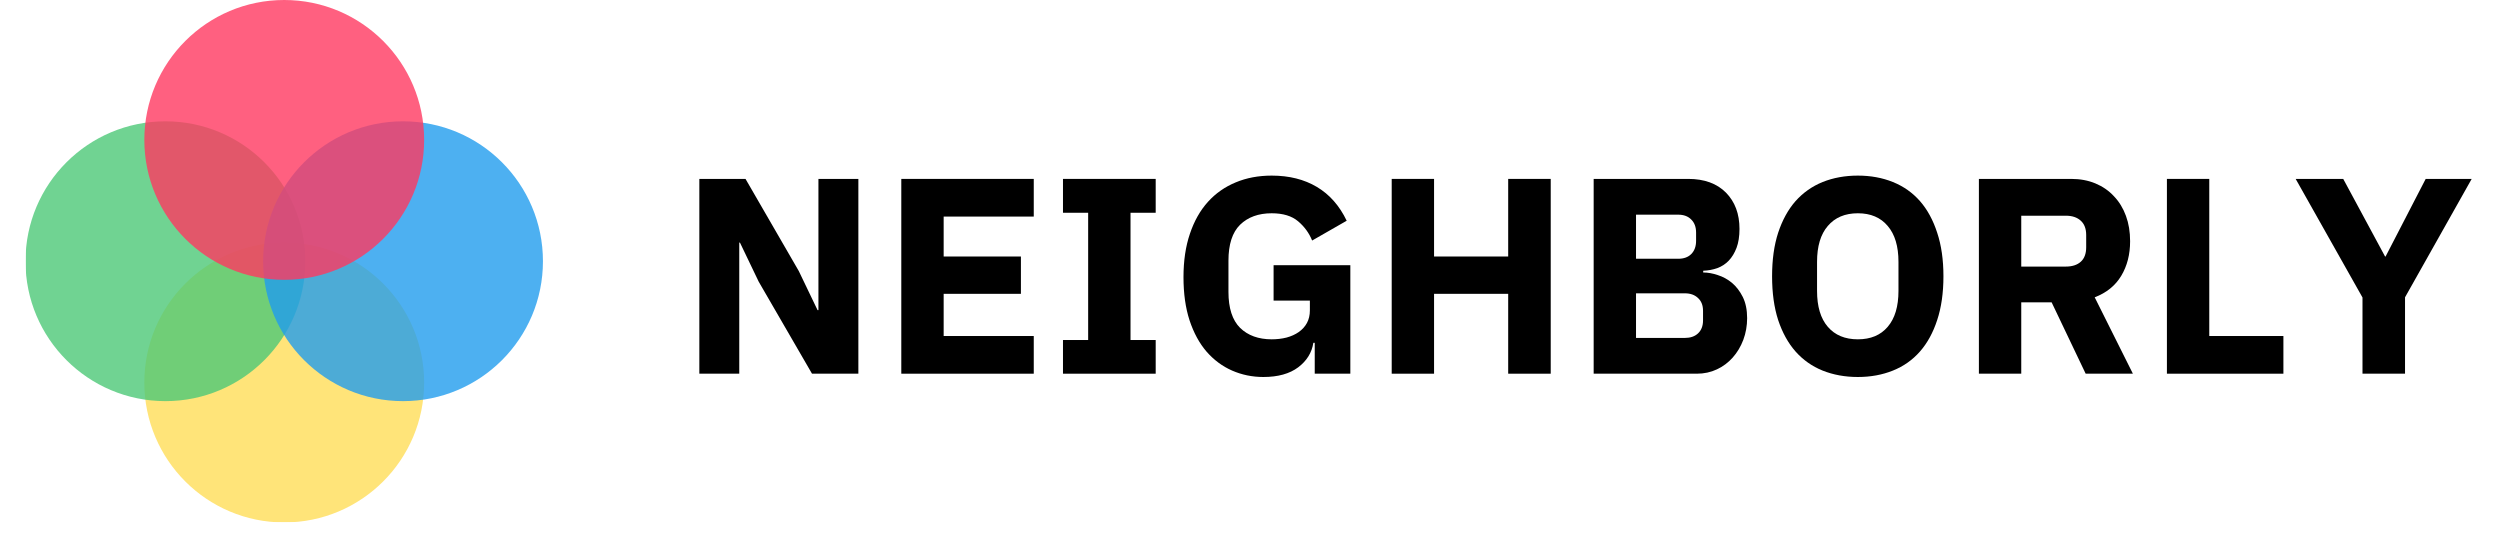
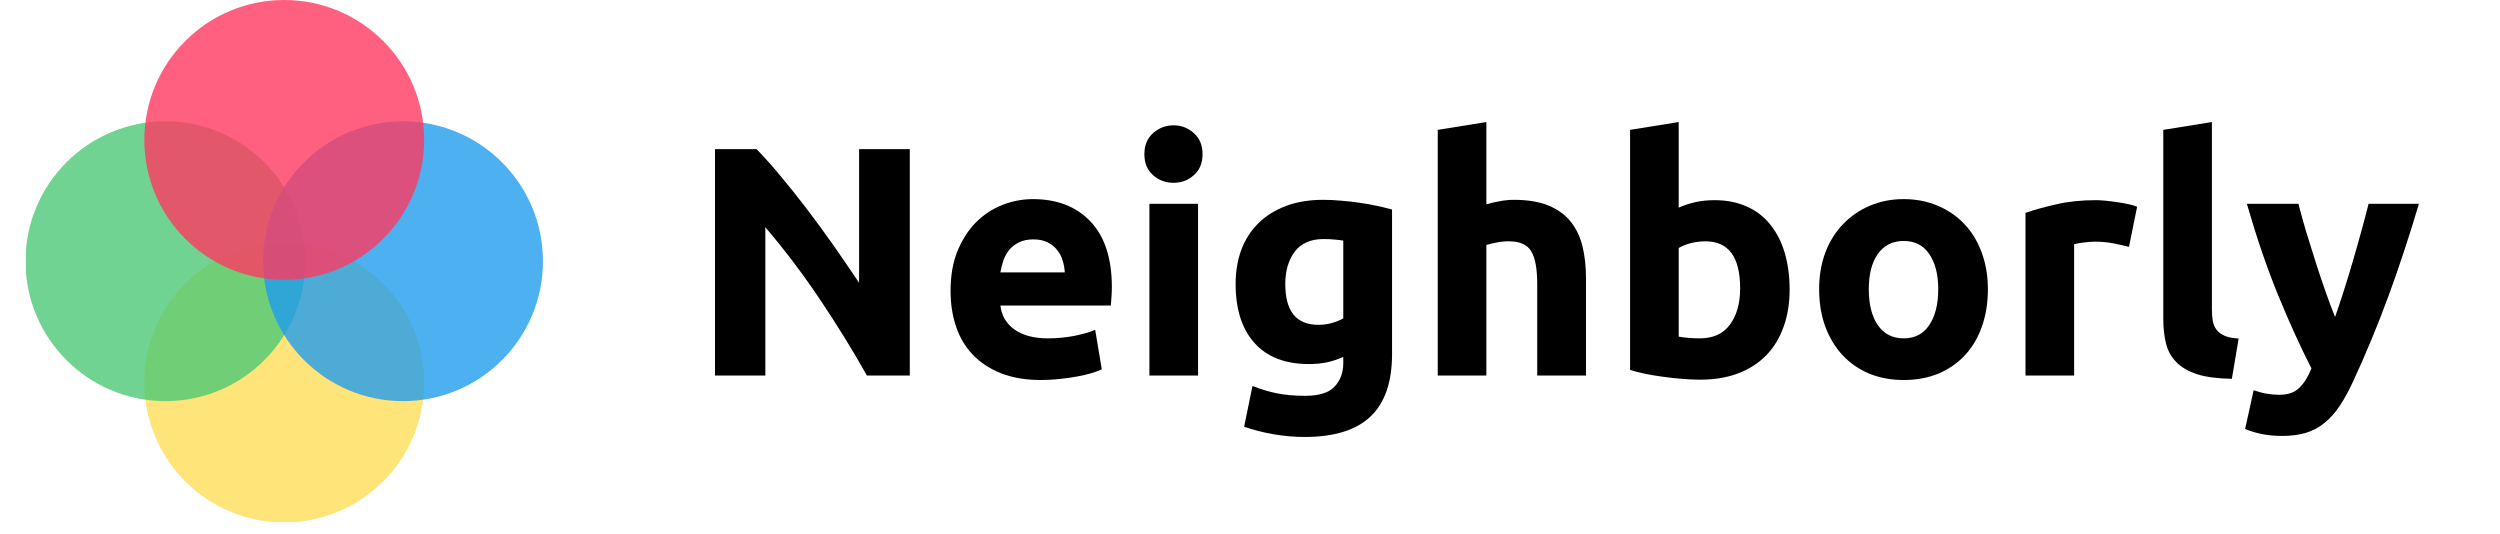
<svg xmlns="http://www.w3.org/2000/svg" width="300" zoomAndPan="magnify" viewBox="0 0 224.88 48" height="64" preserveAspectRatio="xMidYMid meet" version="1.0">
  <defs>
-     <filter x="0%" y="0%" width="100%" height="100%" id="8649a2ce3e">
+     <filter x="0%" y="0%" width="100%" height="100%" id="55e26b3ce9">
      <feColorMatrix values="0 0 0 0 1 0 0 0 0 1 0 0 0 0 1 0 0 0 1 0" color-interpolation-filters="sRGB" />
    </filter>
    <g />
-     <clipPath id="46a9da7d7d">
+     <clipPath id="df8c32d75e">
      <path d="M 12 21 L 39 21 L 39 47.02 L 12 47.02 Z M 12 21 " clip-rule="nonzero" />
    </clipPath>
-     <mask id="359b018740">
-       <g filter="url(#8649a2ce3e)">
+     <mask id="2fe4ad97a5">
+       <g filter="url(#55e26b3ce9)">
        <rect x="-22.488" width="269.856" fill="#000000" y="-4.8" height="57.6" fill-opacity="0.8" />
      </g>
    </mask>
-     <clipPath id="8867d1efac">
+     <clipPath id="a922be37b6">
      <path d="M 0.93 0.836 L 26.113 0.836 L 26.113 26.02 L 0.93 26.02 Z M 0.93 0.836 " clip-rule="nonzero" />
    </clipPath>
-     <clipPath id="f0f25a59a6">
+     <clipPath id="5316d56480">
      <path d="M 13.52 0.836 C 6.566 0.836 0.93 6.473 0.93 13.43 C 0.93 20.383 6.566 26.02 13.52 26.02 C 20.473 26.02 26.113 20.383 26.113 13.43 C 26.113 6.473 20.473 0.836 13.52 0.836 " clip-rule="nonzero" />
    </clipPath>
-     <clipPath id="e008d63432">
+     <clipPath id="ca80cbe71d">
      <rect x="0" width="27" y="0" height="27" />
    </clipPath>
-     <clipPath id="6ec299c996">
+     <clipPath id="57f0e27310">
      <path d="M 2.234 10 L 28 10 L 28 37 L 2.234 37 Z M 2.234 10 " clip-rule="nonzero" />
    </clipPath>
-     <mask id="3b899c9518">
-       <g filter="url(#8649a2ce3e)">
+     <mask id="95ae05a51b">
+       <g filter="url(#55e26b3ce9)">
        <rect x="-22.488" width="269.856" fill="#000000" y="-4.8" height="57.6" fill-opacity="0.8" />
      </g>
    </mask>
-     <clipPath id="905a75413c">
+     <clipPath id="663a70dbbe">
      <path d="M 0.234 0.918 L 25.418 0.918 L 25.418 26.102 L 0.234 26.102 Z M 0.234 0.918 " clip-rule="nonzero" />
    </clipPath>
-     <clipPath id="ad1c1654f2">
+     <clipPath id="17a24d3eaf">
      <path d="M 12.828 0.918 C 5.875 0.918 0.234 6.555 0.234 13.512 C 0.234 20.465 5.875 26.102 12.828 26.102 C 19.781 26.102 25.418 20.465 25.418 13.512 C 25.418 6.555 19.781 0.918 12.828 0.918 " clip-rule="nonzero" />
    </clipPath>
-     <clipPath id="960c3b3831">
+     <clipPath id="b8ad5308bb">
      <rect x="0" width="26" y="0" height="27" />
    </clipPath>
-     <mask id="ef30bc4efd">
-       <g filter="url(#8649a2ce3e)">
+     <mask id="d8e1bf05fe">
+       <g filter="url(#55e26b3ce9)">
        <rect x="-22.488" width="269.856" fill="#000000" y="-4.8" height="57.6" fill-opacity="0.8" />
      </g>
    </mask>
-     <clipPath id="b8ad271ef6">
+     <clipPath id="b5fea64cb0">
      <path d="M 0.621 0.918 L 25.805 0.918 L 25.805 26.102 L 0.621 26.102 Z M 0.621 0.918 " clip-rule="nonzero" />
    </clipPath>
-     <clipPath id="e28995558f">
+     <clipPath id="366c531986">
      <path d="M 13.211 0.918 C 6.258 0.918 0.621 6.555 0.621 13.512 C 0.621 20.465 6.258 26.102 13.211 26.102 C 20.168 26.102 25.805 20.465 25.805 13.512 C 25.805 6.555 20.168 0.918 13.211 0.918 " clip-rule="nonzero" />
    </clipPath>
-     <clipPath id="b0cc9c9840">
+     <clipPath id="12f8f25b4f">
      <rect x="0" width="27" y="0" height="27" />
    </clipPath>
-     <mask id="95e31dae70">
-       <g filter="url(#8649a2ce3e)">
+     <mask id="a83e51037d">
+       <g filter="url(#55e26b3ce9)">
        <rect x="-22.488" width="269.856" fill="#000000" y="-4.8" height="57.6" fill-opacity="0.8" />
      </g>
    </mask>
-     <clipPath id="eef9e31ffd">
+     <clipPath id="9cf7ae36cf">
      <path d="M 0.93 0 L 26.113 0 L 26.113 25.184 L 0.93 25.184 Z M 0.93 0 " clip-rule="nonzero" />
    </clipPath>
-     <clipPath id="b45ed7f477">
+     <clipPath id="c8dcbbaeb3">
      <path d="M 13.52 0 C 6.566 0 0.93 5.637 0.93 12.59 C 0.93 19.547 6.566 25.184 13.52 25.184 C 20.473 25.184 26.113 19.547 26.113 12.59 C 26.113 5.637 20.473 0 13.52 0 " clip-rule="nonzero" />
    </clipPath>
-     <clipPath id="c8dbee6b57">
+     <clipPath id="8fe65aa077">
      <rect x="0" width="27" y="0" height="26" />
    </clipPath>
-     <clipPath id="93affcd874">
-       <path d="M 206 16 L 222.527 16 L 222.527 34 L 206 34 Z M 206 16 " clip-rule="nonzero" />
-     </clipPath>
  </defs>
-   <g clip-path="url(#46a9da7d7d)">
-     <g mask="url(#359b018740)">
+   <g clip-path="url(#df8c32d75e)">
+     <g mask="url(#2fe4ad97a5)">
      <g transform="matrix(1, 0, 0, 1, 12, 21)">
-         <g clip-path="url(#e008d63432)">
-           <g clip-path="url(#8867d1efac)">
-             <g clip-path="url(#f0f25a59a6)">
+         <g clip-path="url(#ca80cbe71d)">
+           <g clip-path="url(#a922be37b6)">
+             <g clip-path="url(#5316d56480)">
              <path fill="#ffdd57" d="M 0.93 0.836 L 26.113 0.836 L 26.113 26.02 L 0.93 26.02 Z M 0.93 0.836 " fill-opacity="1" fill-rule="nonzero" />
            </g>
          </g>
        </g>
      </g>
    </g>
  </g>
-   <g clip-path="url(#6ec299c996)">
-     <g mask="url(#3b899c9518)">
+   <g clip-path="url(#57f0e27310)">
+     <g mask="url(#95ae05a51b)">
      <g transform="matrix(1, 0, 0, 1, 2, 10)">
-         <g clip-path="url(#960c3b3831)">
-           <g clip-path="url(#905a75413c)">
-             <g clip-path="url(#ad1c1654f2)">
+         <g clip-path="url(#b8ad5308bb)">
+           <g clip-path="url(#663a70dbbe)">
+             <g clip-path="url(#17a24d3eaf)">
              <path fill="#4cc877" d="M 0.234 0.918 L 25.418 0.918 L 25.418 26.102 L 0.234 26.102 Z M 0.234 0.918 " fill-opacity="1" fill-rule="nonzero" />
            </g>
          </g>
        </g>
      </g>
    </g>
  </g>
-   <g mask="url(#ef30bc4efd)">
+   <g mask="url(#d8e1bf05fe)">
    <g transform="matrix(1, 0, 0, 1, 23, 10)">
-       <g clip-path="url(#b0cc9c9840)">
-         <g clip-path="url(#b8ad271ef6)">
-           <g clip-path="url(#e28995558f)">
+       <g clip-path="url(#12f8f25b4f)">
+         <g clip-path="url(#b5fea64cb0)">
+           <g clip-path="url(#366c531986)">
            <path fill="#209cee" d="M 0.621 0.918 L 25.805 0.918 L 25.805 26.102 L 0.621 26.102 Z M 0.621 0.918 " fill-opacity="1" fill-rule="nonzero" />
          </g>
        </g>
      </g>
    </g>
  </g>
-   <g mask="url(#95e31dae70)">
+   <g mask="url(#a83e51037d)">
    <g transform="matrix(1, 0, 0, 1, 12, 0.000000000000005041)">
-       <g clip-path="url(#c8dbee6b57)">
-         <g clip-path="url(#eef9e31ffd)">
-           <g clip-path="url(#b45ed7f477)">
+       <g clip-path="url(#8fe65aa077)">
+         <g clip-path="url(#9cf7ae36cf)">
+           <g clip-path="url(#c8dcbbaeb3)">
            <path fill="#ff3860" d="M 0.93 0 L 26.113 0 L 26.113 25.184 L 0.93 25.184 Z M 0.93 0 " fill-opacity="1" fill-rule="nonzero" />
          </g>
        </g>
      </g>
    </g>
  </g>
  <g fill="#000000" fill-opacity="1">
-     <g transform="translate(60.94254, 33.63254)">
+     <g transform="translate(61.94586, 33.79592)">
      <g>
-         <path d="M 7.281 -8.281 L 5.594 -11.797 L 5.531 -11.797 L 5.531 0 L 1.938 0 L 1.938 -17.531 L 6.094 -17.531 L 10.891 -9.234 L 12.578 -5.719 L 12.656 -5.719 L 12.656 -17.531 L 16.25 -17.531 L 16.25 0 L 12.078 0 Z M 7.281 -8.281 " />
+         <path d="M 16.016 0 C 14.703 -2.332 13.281 -4.633 11.75 -6.906 C 10.227 -9.176 8.602 -11.32 6.875 -13.344 L 6.875 0 L 2.344 0 L 2.344 -20.375 L 6.078 -20.375 C 6.723 -19.719 7.438 -18.922 8.219 -17.984 C 9.008 -17.047 9.812 -16.039 10.625 -14.969 C 11.438 -13.906 12.242 -12.801 13.047 -11.656 C 13.848 -10.508 14.602 -9.406 15.312 -8.344 L 15.312 -20.375 L 19.875 -20.375 L 19.875 0 Z M 16.016 0 " />
      </g>
    </g>
  </g>
  <g fill="#000000" fill-opacity="1">
-     <g transform="translate(79.11917, 33.63254)">
+     <g transform="translate(84.16298, 33.79592)">
      <g>
-         <path d="M 1.938 0 L 1.938 -17.531 L 13.859 -17.531 L 13.859 -14.141 L 5.75 -14.141 L 5.75 -10.547 L 12.703 -10.547 L 12.703 -7.188 L 5.75 -7.188 L 5.75 -3.391 L 13.859 -3.391 L 13.859 0 Z M 1.938 0 " />
+         <path d="M 1.328 -7.609 C 1.328 -8.984 1.535 -10.18 1.953 -11.203 C 2.379 -12.234 2.93 -13.094 3.609 -13.781 C 4.297 -14.469 5.082 -14.988 5.969 -15.344 C 6.863 -15.695 7.785 -15.875 8.734 -15.875 C 10.922 -15.875 12.648 -15.203 13.922 -13.859 C 15.203 -12.516 15.844 -10.539 15.844 -7.938 C 15.844 -7.676 15.832 -7.395 15.812 -7.094 C 15.789 -6.789 15.77 -6.523 15.75 -6.297 L 5.812 -6.297 C 5.914 -5.391 6.336 -4.672 7.078 -4.141 C 7.828 -3.609 8.828 -3.344 10.078 -3.344 C 10.879 -3.344 11.664 -3.414 12.438 -3.562 C 13.219 -3.719 13.852 -3.898 14.344 -4.109 L 14.938 -0.562 C 14.695 -0.438 14.379 -0.316 13.984 -0.203 C 13.598 -0.086 13.164 0.008 12.688 0.094 C 12.207 0.188 11.691 0.258 11.141 0.312 C 10.586 0.375 10.039 0.406 9.5 0.406 C 8.102 0.406 6.891 0.203 5.859 -0.203 C 4.836 -0.617 3.988 -1.18 3.312 -1.891 C 2.633 -2.609 2.133 -3.457 1.812 -4.438 C 1.488 -5.414 1.328 -6.473 1.328 -7.609 Z M 11.609 -9.281 C 11.586 -9.656 11.52 -10.02 11.406 -10.375 C 11.301 -10.727 11.133 -11.039 10.906 -11.312 C 10.688 -11.594 10.406 -11.816 10.062 -11.984 C 9.719 -12.16 9.289 -12.25 8.781 -12.25 C 8.289 -12.25 7.867 -12.164 7.516 -12 C 7.172 -11.832 6.879 -11.613 6.641 -11.344 C 6.41 -11.07 6.227 -10.754 6.094 -10.391 C 5.969 -10.023 5.875 -9.656 5.812 -9.281 Z M 11.609 -9.281 " />
      </g>
    </g>
  </g>
  <g fill="#000000" fill-opacity="1">
-     <g transform="translate(94.3584, 33.63254)">
+     <g transform="translate(101.3254, 33.79592)">
      <g>
-         <path d="M 1.25 0 L 1.25 -3.031 L 3.516 -3.031 L 3.516 -14.484 L 1.25 -14.484 L 1.25 -17.531 L 9.594 -17.531 L 9.594 -14.484 L 7.328 -14.484 L 7.328 -3.031 L 9.594 -3.031 L 9.594 0 Z M 1.25 0 " />
+         <path d="M 6.438 0 L 2.062 0 L 2.062 -15.453 L 6.438 -15.453 Z M 6.844 -19.922 C 6.844 -19.117 6.582 -18.488 6.062 -18.031 C 5.551 -17.57 4.941 -17.344 4.234 -17.344 C 3.523 -17.344 2.91 -17.57 2.391 -18.031 C 1.867 -18.488 1.609 -19.117 1.609 -19.922 C 1.609 -20.723 1.867 -21.352 2.391 -21.812 C 2.91 -22.281 3.523 -22.516 4.234 -22.516 C 4.941 -22.516 5.551 -22.281 6.062 -21.812 C 6.582 -21.352 6.844 -20.723 6.844 -19.922 Z M 6.844 -19.922 " />
      </g>
    </g>
  </g>
  <g fill="#000000" fill-opacity="1">
-     <g transform="translate(105.2041, 33.63254)">
+     <g transform="translate(109.8185, 33.79592)">
      <g>
-         <path d="M 13.062 -2.781 L 12.938 -2.781 C 12.801 -1.895 12.348 -1.16 11.578 -0.578 C 10.805 0.004 9.758 0.297 8.438 0.297 C 7.438 0.297 6.5 0.102 5.625 -0.281 C 4.75 -0.664 3.984 -1.234 3.328 -1.984 C 2.68 -2.734 2.172 -3.672 1.797 -4.797 C 1.43 -5.922 1.25 -7.219 1.25 -8.688 C 1.25 -10.156 1.441 -11.457 1.828 -12.594 C 2.211 -13.738 2.754 -14.695 3.453 -15.469 C 4.148 -16.238 4.984 -16.82 5.953 -17.219 C 6.922 -17.625 8 -17.828 9.188 -17.828 C 10.758 -17.828 12.113 -17.488 13.25 -16.812 C 14.395 -16.133 15.289 -15.117 15.938 -13.766 L 12.828 -11.984 C 12.555 -12.66 12.133 -13.238 11.562 -13.719 C 11 -14.195 10.207 -14.438 9.188 -14.438 C 8 -14.438 7.051 -14.094 6.344 -13.406 C 5.645 -12.719 5.297 -11.641 5.297 -10.172 L 5.297 -7.359 C 5.297 -5.898 5.645 -4.82 6.344 -4.125 C 7.051 -3.438 8 -3.094 9.188 -3.094 C 9.656 -3.094 10.098 -3.145 10.516 -3.25 C 10.941 -3.363 11.312 -3.531 11.625 -3.75 C 11.945 -3.977 12.191 -4.25 12.359 -4.562 C 12.535 -4.883 12.625 -5.266 12.625 -5.703 L 12.625 -6.578 L 9.359 -6.578 L 9.359 -9.766 L 16.266 -9.766 L 16.266 0 L 13.062 0 Z M 13.062 -2.781 " />
+         <path d="M 5.797 -8.234 C 5.797 -5.785 6.785 -4.562 8.766 -4.562 C 9.211 -4.562 9.629 -4.617 10.016 -4.734 C 10.41 -4.848 10.742 -4.984 11.016 -5.141 L 11.016 -12.141 C 10.805 -12.18 10.551 -12.211 10.25 -12.234 C 9.957 -12.266 9.617 -12.281 9.234 -12.281 C 8.078 -12.281 7.211 -11.898 6.641 -11.141 C 6.078 -10.379 5.797 -9.41 5.797 -8.234 Z M 15.406 -1.938 C 15.406 0.594 14.758 2.469 13.469 3.688 C 12.188 4.914 10.207 5.531 7.531 5.531 C 6.582 5.531 5.641 5.445 4.703 5.281 C 3.766 5.113 2.895 4.891 2.094 4.609 L 2.844 0.938 C 3.531 1.219 4.25 1.438 5 1.594 C 5.758 1.75 6.617 1.828 7.578 1.828 C 8.836 1.828 9.723 1.551 10.234 1 C 10.754 0.445 11.016 -0.254 11.016 -1.109 L 11.016 -1.672 C 10.547 -1.461 10.062 -1.301 9.562 -1.188 C 9.062 -1.082 8.52 -1.031 7.938 -1.031 C 5.801 -1.031 4.164 -1.66 3.031 -2.922 C 1.895 -4.18 1.328 -5.953 1.328 -8.234 C 1.328 -9.367 1.5 -10.398 1.844 -11.328 C 2.195 -12.254 2.711 -13.051 3.391 -13.719 C 4.066 -14.383 4.895 -14.898 5.875 -15.266 C 6.852 -15.629 7.961 -15.812 9.203 -15.812 C 9.734 -15.812 10.273 -15.785 10.828 -15.734 C 11.391 -15.691 11.941 -15.629 12.484 -15.547 C 13.035 -15.473 13.562 -15.379 14.062 -15.266 C 14.562 -15.16 15.008 -15.051 15.406 -14.938 Z M 15.406 -1.938 " />
      </g>
    </g>
  </g>
  <g fill="#000000" fill-opacity="1">
-     <g transform="translate(123.2552, 33.63254)">
+     <g transform="translate(127.2748, 33.79592)">
      <g>
-         <path d="M 12.422 -7.188 L 5.75 -7.188 L 5.75 0 L 1.938 0 L 1.938 -17.531 L 5.75 -17.531 L 5.75 -10.547 L 12.422 -10.547 L 12.422 -17.531 L 16.25 -17.531 L 16.25 0 L 12.422 0 Z M 12.422 -7.188 " />
+         <path d="M 2.062 0 L 2.062 -22.109 L 6.438 -22.812 L 6.438 -15.406 C 6.727 -15.5 7.102 -15.586 7.562 -15.672 C 8.031 -15.766 8.477 -15.812 8.906 -15.812 C 10.156 -15.812 11.195 -15.641 12.031 -15.297 C 12.863 -14.953 13.531 -14.469 14.031 -13.844 C 14.531 -13.219 14.883 -12.473 15.094 -11.609 C 15.301 -10.742 15.406 -9.785 15.406 -8.734 L 15.406 0 L 11.016 0 L 11.016 -8.203 C 11.016 -9.609 10.832 -10.602 10.469 -11.188 C 10.113 -11.781 9.445 -12.078 8.469 -12.078 C 8.07 -12.078 7.703 -12.039 7.359 -11.969 C 7.016 -11.906 6.707 -11.832 6.438 -11.75 L 6.438 0 Z M 2.062 0 " />
      </g>
    </g>
  </g>
  <g fill="#000000" fill-opacity="1">
-     <g transform="translate(141.4318, 33.63254)">
+     <g transform="translate(144.5842, 33.79592)">
      <g>
-         <path d="M 1.938 -17.531 L 10.453 -17.531 C 11.898 -17.531 13.031 -17.117 13.844 -16.297 C 14.656 -15.473 15.062 -14.383 15.062 -13.031 C 15.062 -12.363 14.973 -11.797 14.797 -11.328 C 14.617 -10.859 14.383 -10.473 14.094 -10.172 C 13.801 -9.867 13.457 -9.645 13.062 -9.5 C 12.676 -9.363 12.254 -9.285 11.797 -9.266 L 11.797 -9.109 C 12.211 -9.109 12.648 -9.031 13.109 -8.875 C 13.578 -8.727 14.004 -8.492 14.391 -8.172 C 14.773 -7.848 15.098 -7.426 15.359 -6.906 C 15.617 -6.383 15.75 -5.75 15.75 -5 C 15.75 -4.312 15.633 -3.66 15.406 -3.047 C 15.176 -2.441 14.859 -1.91 14.453 -1.453 C 14.055 -1.004 13.582 -0.648 13.031 -0.391 C 12.477 -0.129 11.875 0 11.219 0 L 1.938 0 Z M 5.75 -3.219 L 10.141 -3.219 C 10.641 -3.219 11.035 -3.352 11.328 -3.625 C 11.629 -3.906 11.781 -4.297 11.781 -4.797 L 11.781 -5.656 C 11.781 -6.156 11.629 -6.539 11.328 -6.812 C 11.035 -7.094 10.641 -7.234 10.141 -7.234 L 5.75 -7.234 Z M 5.75 -10.344 L 9.547 -10.344 C 10.047 -10.344 10.438 -10.484 10.719 -10.766 C 11.008 -11.055 11.156 -11.453 11.156 -11.953 L 11.156 -12.703 C 11.156 -13.203 11.008 -13.594 10.719 -13.875 C 10.438 -14.164 10.047 -14.312 9.547 -14.312 L 5.75 -14.312 Z M 5.75 -10.344 " />
+         <path d="M 11.969 -7.844 C 11.969 -10.664 10.926 -12.078 8.844 -12.078 C 8.395 -12.078 7.945 -12.02 7.5 -11.906 C 7.062 -11.789 6.707 -11.645 6.438 -11.469 L 6.438 -3.5 C 6.656 -3.457 6.93 -3.422 7.266 -3.391 C 7.598 -3.359 7.957 -3.344 8.344 -3.344 C 9.539 -3.344 10.441 -3.754 11.047 -4.578 C 11.66 -5.398 11.969 -6.488 11.969 -7.844 Z M 16.422 -7.734 C 16.422 -6.492 16.238 -5.375 15.875 -4.375 C 15.52 -3.375 15 -2.52 14.312 -1.812 C 13.625 -1.113 12.781 -0.57 11.781 -0.188 C 10.781 0.188 9.645 0.375 8.375 0.375 C 7.844 0.375 7.285 0.348 6.703 0.297 C 6.129 0.254 5.562 0.191 5 0.109 C 4.445 0.035 3.914 -0.051 3.406 -0.156 C 2.895 -0.27 2.445 -0.383 2.062 -0.5 L 2.062 -22.109 L 6.438 -22.812 L 6.438 -15.109 C 6.926 -15.328 7.438 -15.492 7.969 -15.609 C 8.5 -15.723 9.066 -15.781 9.672 -15.781 C 10.766 -15.781 11.734 -15.586 12.578 -15.203 C 13.422 -14.828 14.125 -14.285 14.688 -13.578 C 15.258 -12.867 15.691 -12.02 15.984 -11.031 C 16.273 -10.039 16.422 -8.941 16.422 -7.734 Z M 16.422 -7.734 " />
      </g>
    </g>
  </g>
  <g fill="#000000" fill-opacity="1">
-     <g transform="translate(158.1774, 33.63254)">
+     <g transform="translate(162.3343, 33.79592)">
      <g>
-         <path d="M 8.969 0.297 C 7.812 0.297 6.754 0.102 5.797 -0.281 C 4.848 -0.664 4.035 -1.238 3.359 -2 C 2.691 -2.758 2.172 -3.703 1.797 -4.828 C 1.43 -5.961 1.25 -7.273 1.25 -8.766 C 1.25 -10.254 1.43 -11.562 1.797 -12.688 C 2.172 -13.82 2.691 -14.77 3.359 -15.531 C 4.035 -16.289 4.848 -16.863 5.797 -17.25 C 6.754 -17.633 7.812 -17.828 8.969 -17.828 C 10.125 -17.828 11.176 -17.633 12.125 -17.25 C 13.082 -16.863 13.895 -16.289 14.562 -15.531 C 15.227 -14.77 15.742 -13.82 16.109 -12.688 C 16.484 -11.562 16.672 -10.254 16.672 -8.766 C 16.672 -7.273 16.484 -5.961 16.109 -4.828 C 15.742 -3.703 15.227 -2.758 14.562 -2 C 13.895 -1.238 13.082 -0.664 12.125 -0.281 C 11.176 0.102 10.125 0.297 8.969 0.297 Z M 8.969 -3.094 C 10.125 -3.094 11.02 -3.469 11.656 -4.219 C 12.301 -4.969 12.625 -6.047 12.625 -7.453 L 12.625 -10.062 C 12.625 -11.469 12.301 -12.547 11.656 -13.297 C 11.02 -14.055 10.125 -14.438 8.969 -14.438 C 7.812 -14.438 6.91 -14.055 6.266 -13.297 C 5.617 -12.547 5.297 -11.469 5.297 -10.062 L 5.297 -7.453 C 5.297 -6.047 5.617 -4.969 6.266 -4.219 C 6.91 -3.469 7.812 -3.094 8.969 -3.094 Z M 8.969 -3.094 " />
+         <path d="M 16.516 -7.766 C 16.516 -6.547 16.336 -5.43 15.984 -4.422 C 15.629 -3.41 15.117 -2.547 14.453 -1.828 C 13.785 -1.117 12.988 -0.566 12.062 -0.172 C 11.133 0.211 10.094 0.406 8.938 0.406 C 7.801 0.406 6.766 0.211 5.828 -0.172 C 4.898 -0.566 4.102 -1.117 3.438 -1.828 C 2.77 -2.547 2.25 -3.41 1.875 -4.422 C 1.508 -5.43 1.328 -6.547 1.328 -7.766 C 1.328 -8.973 1.516 -10.078 1.891 -11.078 C 2.273 -12.078 2.805 -12.926 3.484 -13.625 C 4.16 -14.332 4.961 -14.883 5.891 -15.281 C 6.816 -15.676 7.832 -15.875 8.938 -15.875 C 10.051 -15.875 11.07 -15.676 12 -15.281 C 12.938 -14.883 13.738 -14.332 14.406 -13.625 C 15.07 -12.926 15.586 -12.078 15.953 -11.078 C 16.328 -10.078 16.516 -8.973 16.516 -7.766 Z M 12.047 -7.766 C 12.047 -9.109 11.773 -10.164 11.234 -10.938 C 10.703 -11.719 9.938 -12.109 8.938 -12.109 C 7.938 -12.109 7.16 -11.719 6.609 -10.938 C 6.066 -10.164 5.797 -9.109 5.797 -7.766 C 5.797 -6.41 6.066 -5.332 6.609 -4.531 C 7.16 -3.738 7.938 -3.344 8.938 -3.344 C 9.938 -3.344 10.703 -3.738 11.234 -4.531 C 11.773 -5.332 12.047 -6.41 12.047 -7.766 Z M 12.047 -7.766 " />
      </g>
    </g>
  </g>
  <g fill="#000000" fill-opacity="1">
-     <g transform="translate(176.103, 33.63254)">
+     <g transform="translate(180.1727, 33.79592)">
      <g>
-         <path d="M 5.75 0 L 1.938 0 L 1.938 -17.531 L 10.25 -17.531 C 11.051 -17.531 11.773 -17.395 12.422 -17.125 C 13.078 -16.852 13.633 -16.469 14.094 -15.969 C 14.562 -15.477 14.922 -14.891 15.172 -14.203 C 15.422 -13.523 15.547 -12.766 15.547 -11.922 C 15.547 -10.734 15.281 -9.695 14.75 -8.812 C 14.219 -7.926 13.422 -7.281 12.359 -6.875 L 15.797 0 L 11.547 0 L 8.484 -6.422 L 5.75 -6.422 Z M 9.766 -9.641 C 10.336 -9.641 10.785 -9.785 11.109 -10.078 C 11.43 -10.367 11.594 -10.801 11.594 -11.375 L 11.594 -12.484 C 11.594 -13.047 11.43 -13.473 11.109 -13.766 C 10.785 -14.066 10.336 -14.219 9.766 -14.219 L 5.75 -14.219 L 5.75 -9.641 Z M 9.766 -9.641 " />
+         <path d="M 11.375 -11.578 C 10.977 -11.68 10.516 -11.785 9.984 -11.891 C 9.461 -11.992 8.895 -12.047 8.281 -12.047 C 8.008 -12.047 7.68 -12.02 7.297 -11.969 C 6.922 -11.926 6.633 -11.875 6.438 -11.812 L 6.438 0 L 2.062 0 L 2.062 -14.641 C 2.844 -14.91 3.766 -15.164 4.828 -15.406 C 5.898 -15.656 7.094 -15.781 8.406 -15.781 C 8.645 -15.781 8.926 -15.766 9.25 -15.734 C 9.582 -15.703 9.914 -15.66 10.25 -15.609 C 10.582 -15.566 10.914 -15.508 11.25 -15.438 C 11.582 -15.375 11.867 -15.289 12.109 -15.188 Z M 11.375 -11.578 " />
      </g>
    </g>
  </g>
  <g fill="#000000" fill-opacity="1">
-     <g transform="translate(193.0243, 33.63254)">
+     <g transform="translate(192.5743, 33.79592)">
      <g>
-         <path d="M 1.938 0 L 1.938 -17.531 L 5.75 -17.531 L 5.75 -3.391 L 12.422 -3.391 L 12.422 0 Z M 1.938 0 " />
+         <path d="M 8.234 0.297 C 6.953 0.273 5.914 0.141 5.125 -0.109 C 4.332 -0.367 3.707 -0.727 3.25 -1.188 C 2.789 -1.645 2.477 -2.203 2.312 -2.859 C 2.145 -3.516 2.062 -4.254 2.062 -5.078 L 2.062 -22.109 L 6.438 -22.812 L 6.438 -5.969 C 6.438 -5.57 6.461 -5.219 6.516 -4.906 C 6.578 -4.594 6.691 -4.328 6.859 -4.109 C 7.023 -3.898 7.266 -3.723 7.578 -3.578 C 7.891 -3.441 8.312 -3.359 8.844 -3.328 Z M 8.234 0.297 " />
      </g>
    </g>
  </g>
-   <g clip-path="url(#93affcd874)">
-     <g fill="#000000" fill-opacity="1">
-       <g transform="translate(206.3304, 33.63254)">
-         <g>
-           <path d="M 6.234 0 L 6.234 -6.859 L 0.219 -17.531 L 4.5 -17.531 L 8.266 -10.547 L 8.312 -10.547 L 11.922 -17.531 L 16.062 -17.531 L 10.062 -6.875 L 10.062 0 Z M 6.234 0 " />
-         </g>
+   <g fill="#000000" fill-opacity="1">
+     <g transform="translate(201.8608, 33.79592)">
+       <g>
+         <path d="M 15.781 -15.453 C 14.895 -12.473 13.973 -9.68 13.016 -7.078 C 12.055 -4.473 11.008 -1.945 9.875 0.5 C 9.469 1.383 9.055 2.133 8.641 2.75 C 8.234 3.363 7.781 3.867 7.281 4.266 C 6.789 4.672 6.238 4.969 5.625 5.156 C 5.008 5.344 4.289 5.438 3.469 5.438 C 2.781 5.438 2.145 5.375 1.562 5.25 C 0.988 5.125 0.516 4.977 0.141 4.812 L 0.906 1.328 C 1.363 1.484 1.766 1.586 2.109 1.641 C 2.461 1.703 2.836 1.734 3.234 1.734 C 4.016 1.734 4.613 1.52 5.031 1.094 C 5.457 0.676 5.816 0.098 6.109 -0.641 C 5.109 -2.598 4.109 -4.797 3.109 -7.234 C 2.109 -9.68 1.172 -12.422 0.297 -15.453 L 4.938 -15.453 C 5.133 -14.691 5.363 -13.863 5.625 -12.969 C 5.895 -12.082 6.176 -11.18 6.469 -10.266 C 6.758 -9.359 7.055 -8.473 7.359 -7.609 C 7.66 -6.742 7.953 -5.961 8.234 -5.266 C 8.484 -5.961 8.742 -6.742 9.016 -7.609 C 9.297 -8.473 9.566 -9.359 9.828 -10.266 C 10.098 -11.18 10.352 -12.082 10.594 -12.969 C 10.844 -13.863 11.062 -14.691 11.25 -15.453 Z M 15.781 -15.453 " />
      </g>
    </g>
  </g>
</svg>
